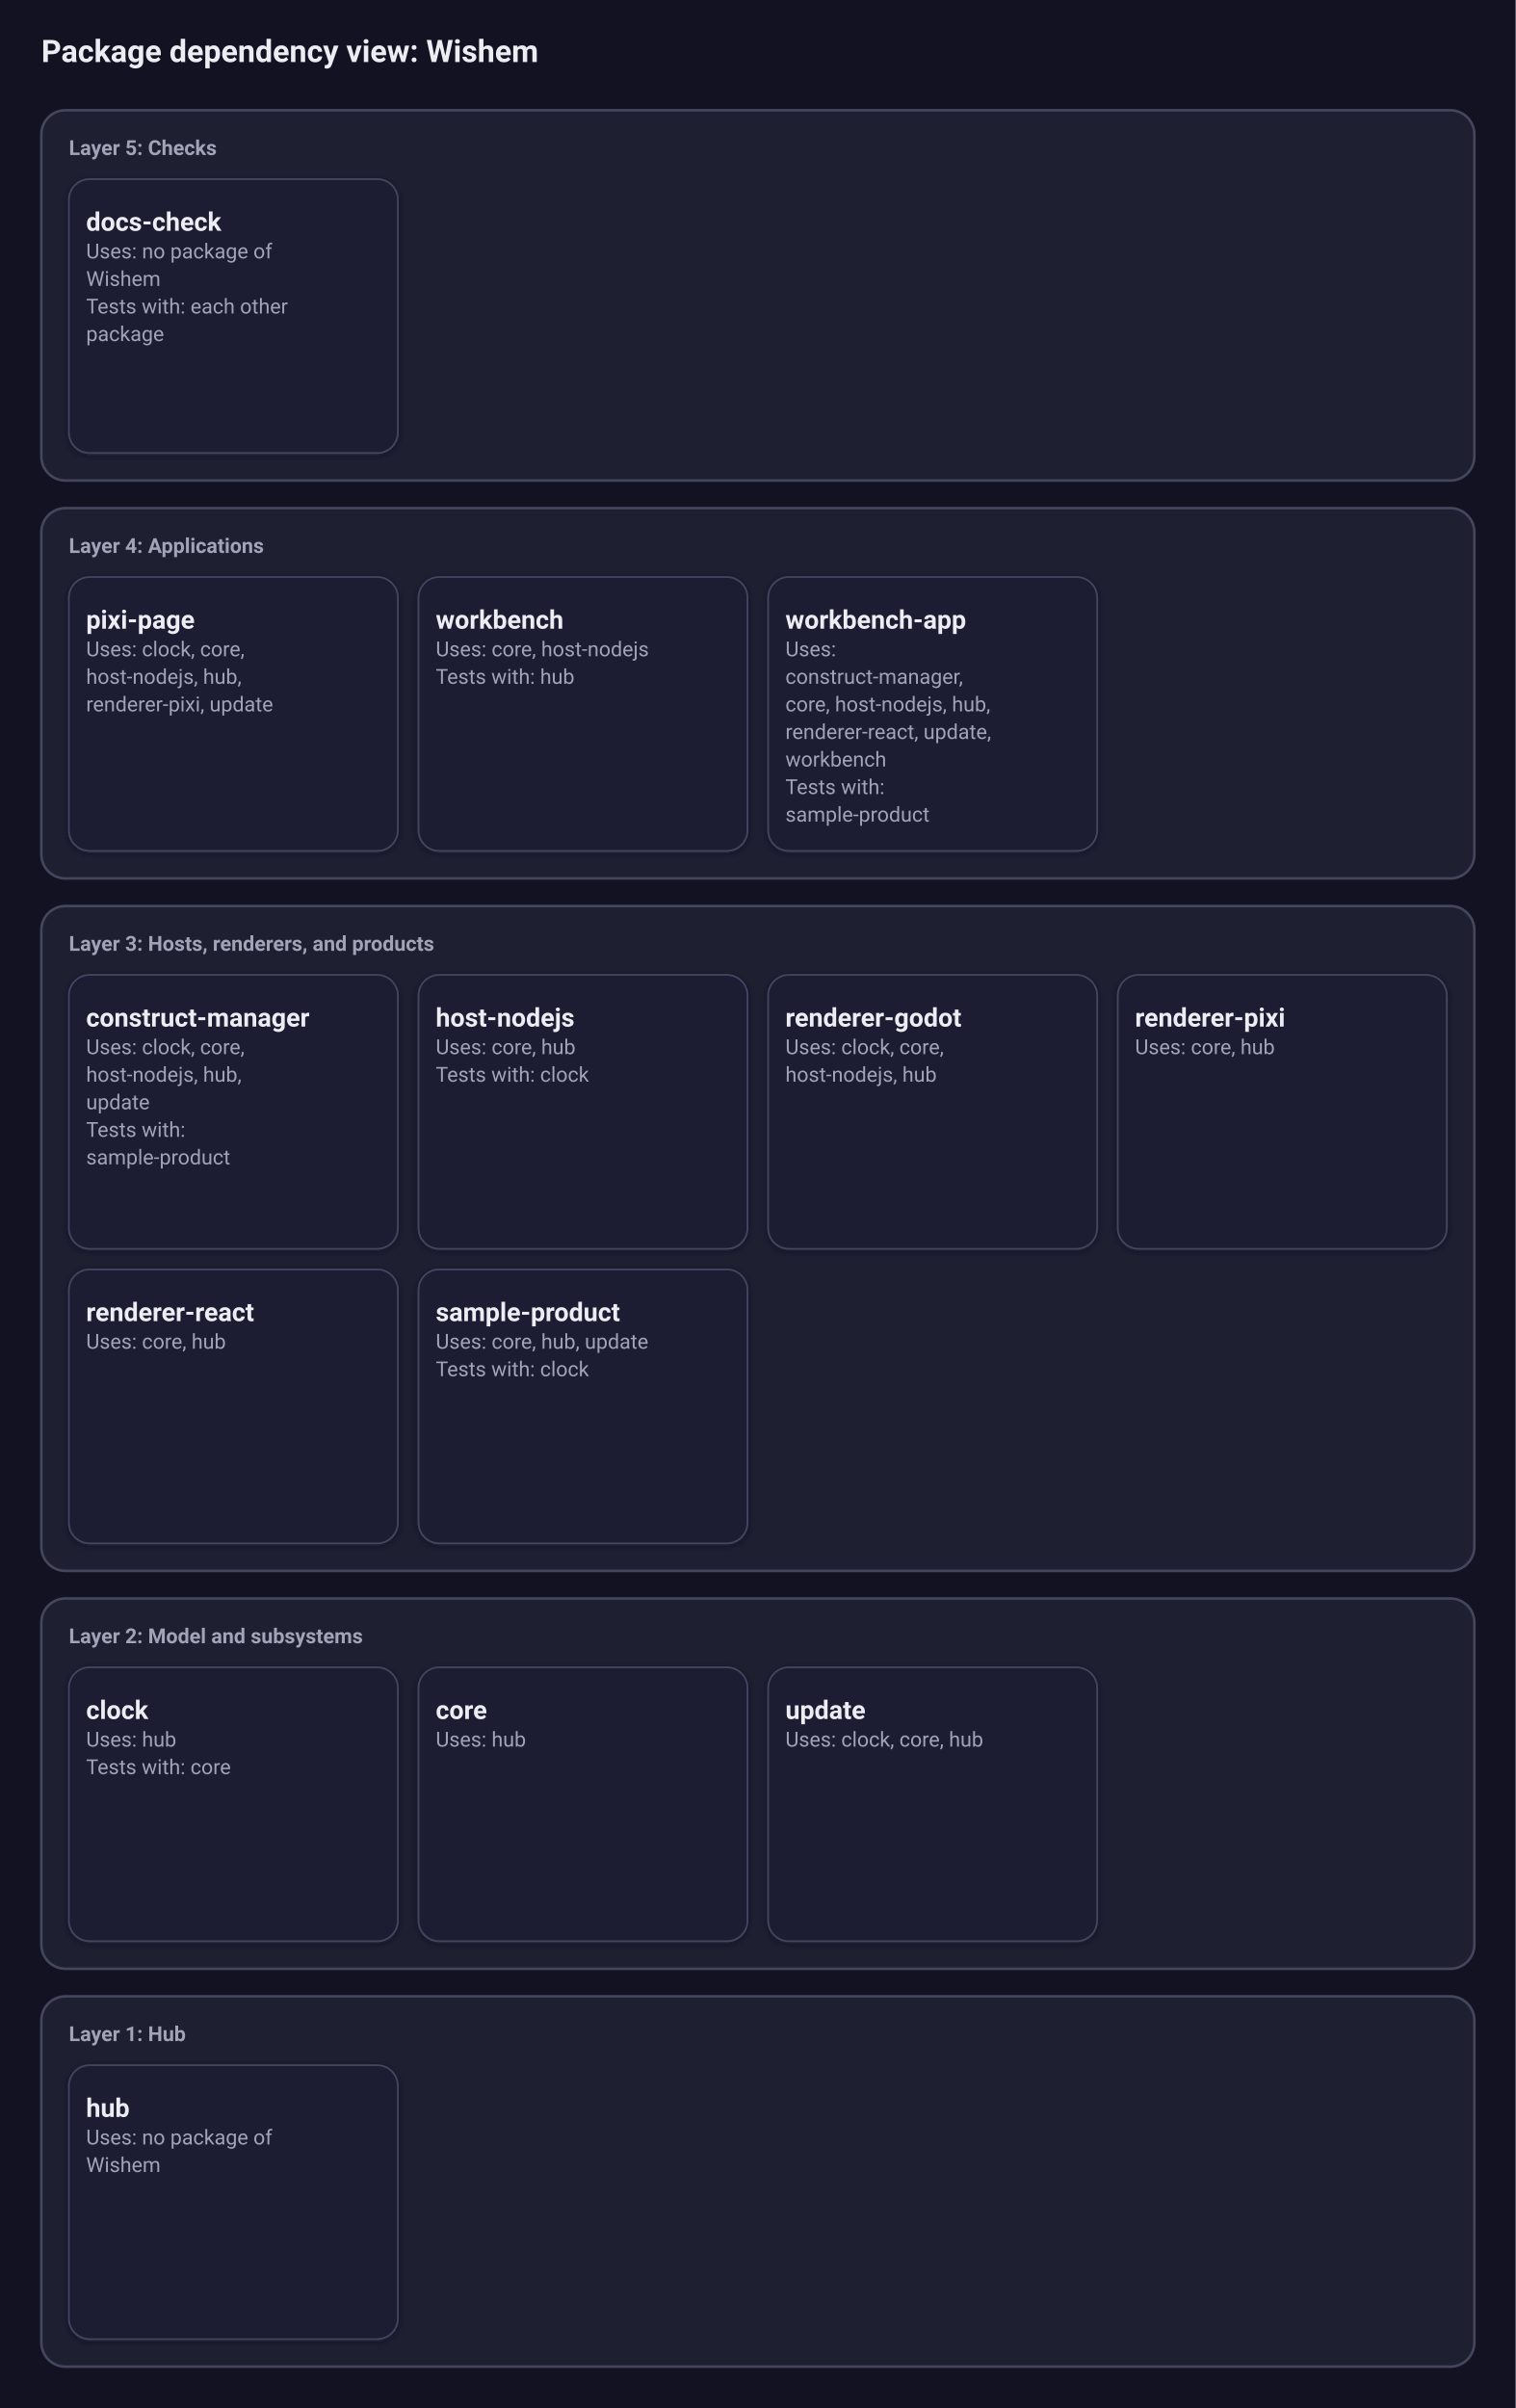
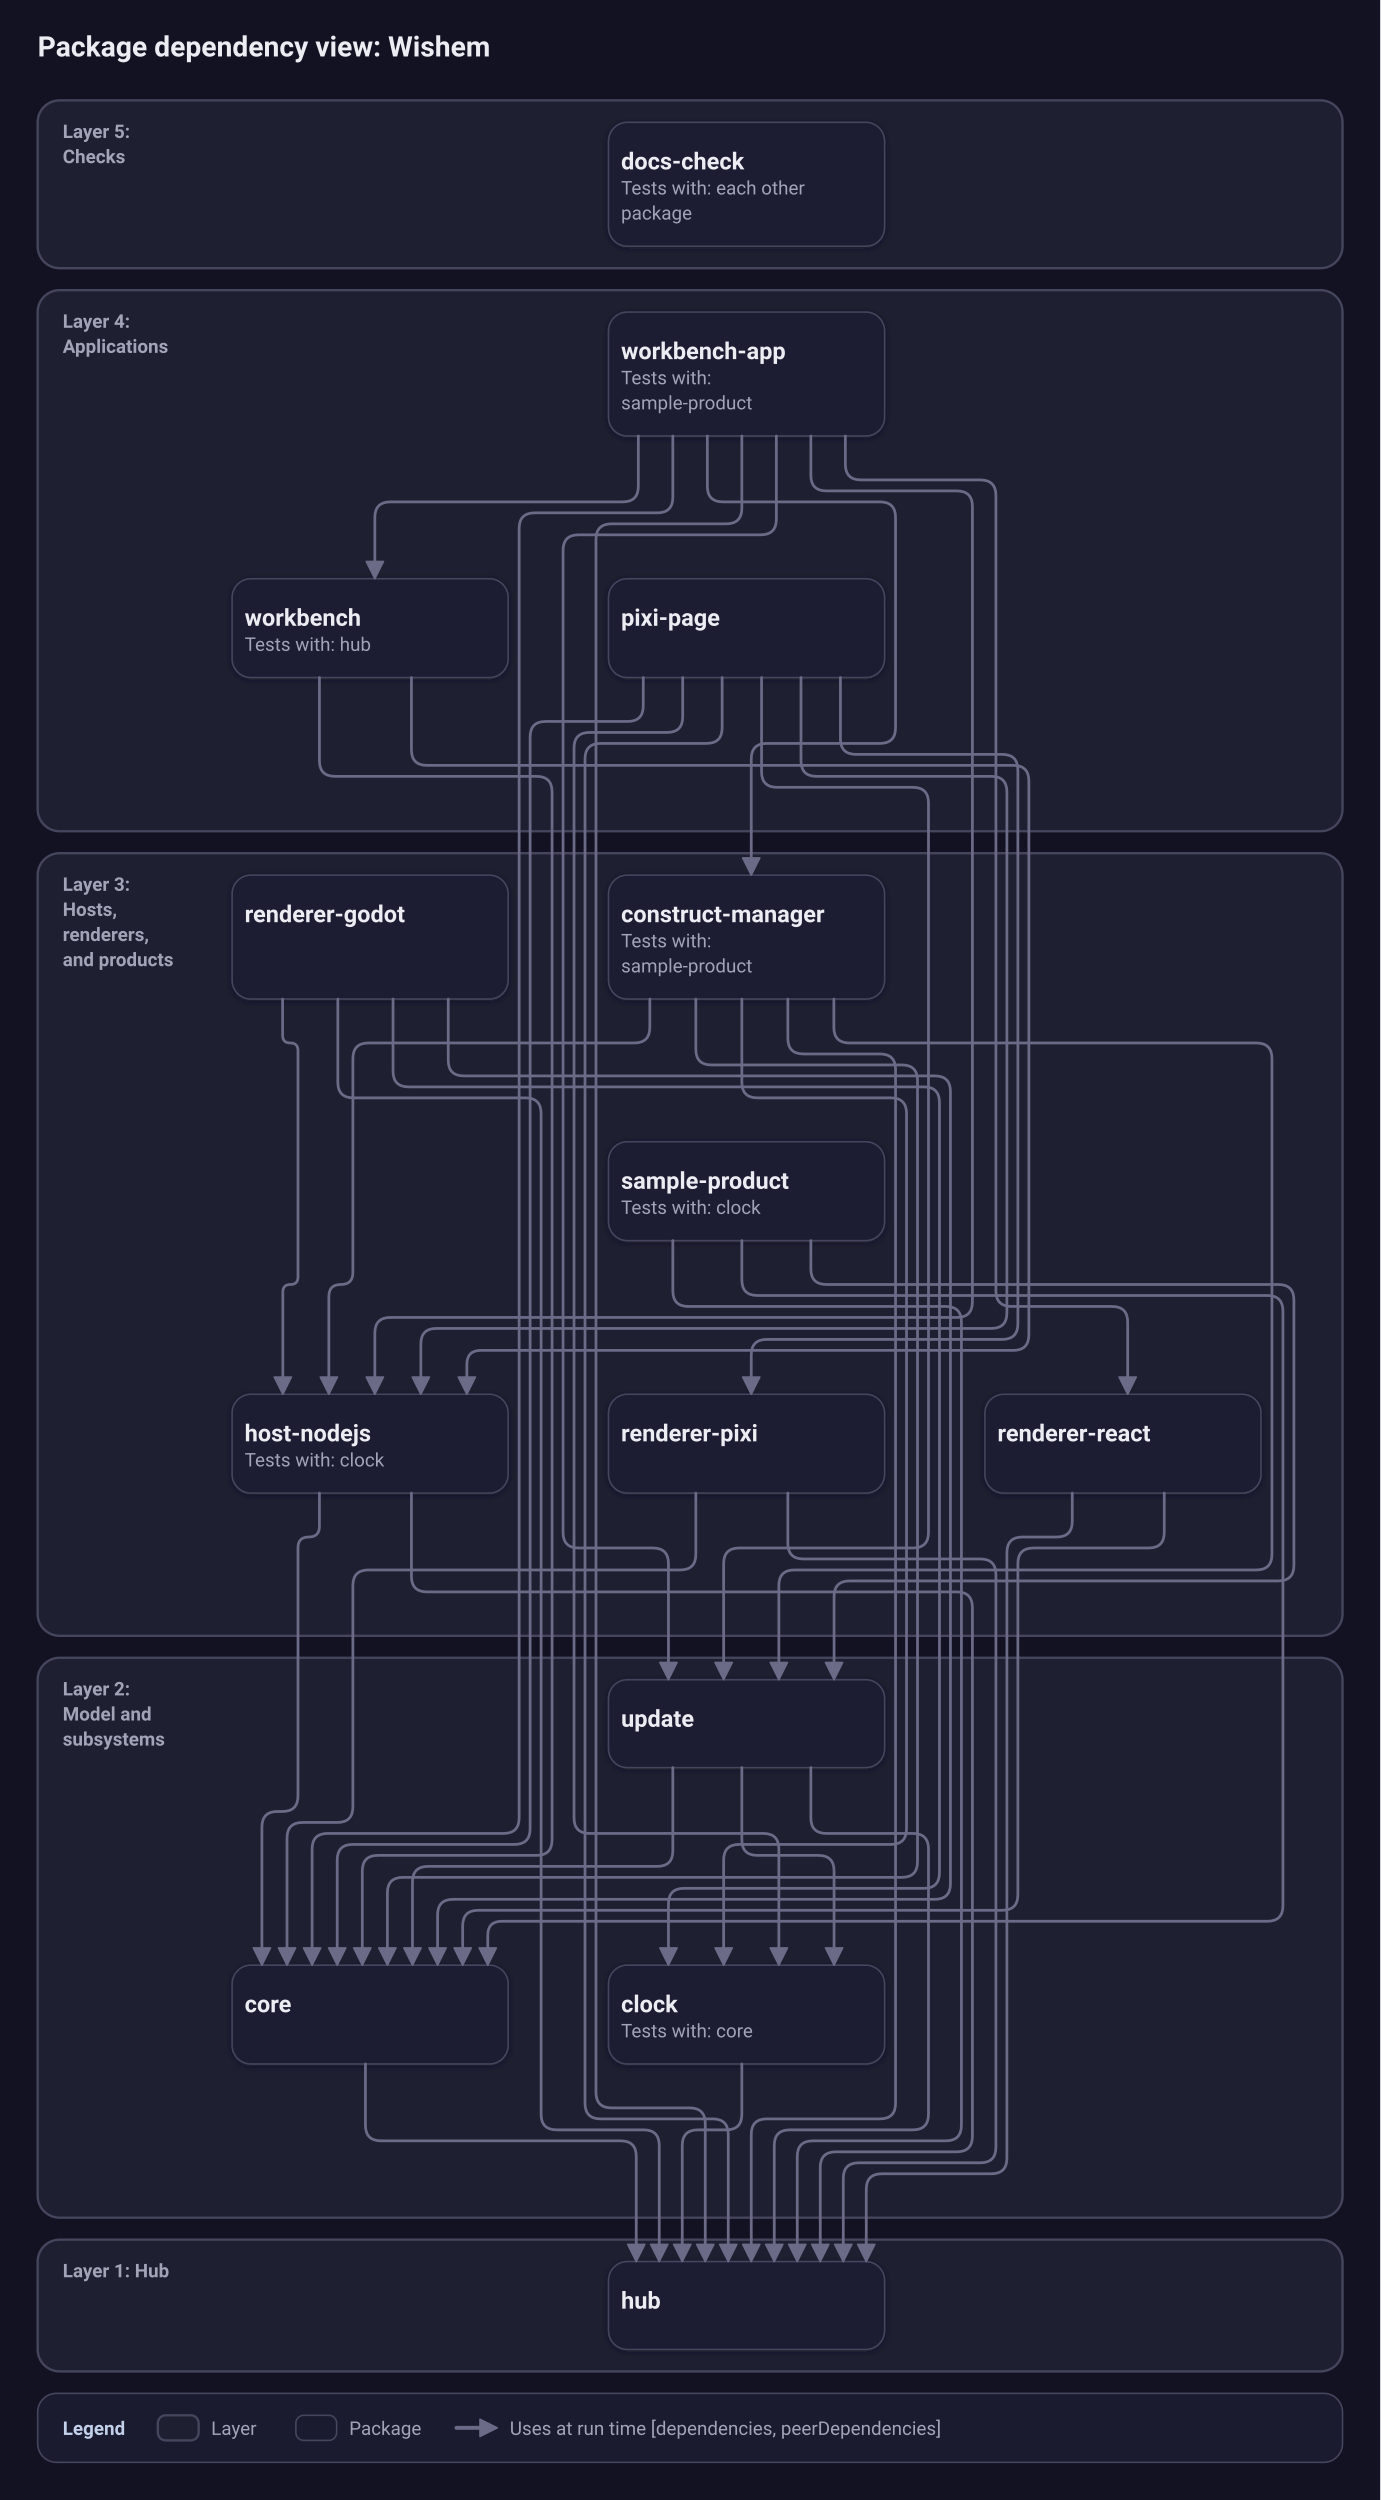
- <svg xmlns="http://www.w3.org/2000/svg" viewBox="0 0 880 1398" width="880" height="1398" role="img" aria-labelledby="title desc">
+ <svg xmlns="http://www.w3.org/2000/svg" viewBox="0 0 880 1594" width="880" height="1594" role="img" aria-labelledby="title desc">
  <defs>
    <filter id="shadow" x="-10%" y="-10%" width="120%" height="130%">
      <feDropShadow dx="0" dy="1" stdDeviation="2" flood-color="#17172a" flood-opacity="0.5" />
    </filter>
  </defs>
-   <rect width="880" height="1398" fill="#121222" />
+   <rect width="880" height="1594" fill="#121222" />
  <text x="24" y="36" font-family="system-ui, -apple-system, 'Segoe UI', Roboto, 'Helvetica Neue', Arial, sans-serif" font-weight="600" font-size="18" fill="#ececf3" text-anchor="start">Package dependency view: Wishem</text>
-   <rect x="24" y="64" width="832" height="215" rx="14" fill="#1e1f30" stroke="#45455d" stroke-width="1.5" />
-   <text x="40" y="90" font-family="system-ui, -apple-system, 'Segoe UI', Roboto, 'Helvetica Neue', Arial, sans-serif" font-weight="600" font-size="12" fill="#a3a3b8" text-anchor="start">Layer 5: Checks</text>
-   <rect x="24" y="295" width="832" height="215" rx="14" fill="#1e1f30" stroke="#45455d" stroke-width="1.5" />
-   <text x="40" y="321" font-family="system-ui, -apple-system, 'Segoe UI', Roboto, 'Helvetica Neue', Arial, sans-serif" font-weight="600" font-size="12" fill="#a3a3b8" text-anchor="start">Layer 4: Applications</text>
-   <rect x="24" y="526" width="832" height="386" rx="14" fill="#1e1f30" stroke="#45455d" stroke-width="1.5" />
-   <text x="40" y="552" font-family="system-ui, -apple-system, 'Segoe UI', Roboto, 'Helvetica Neue', Arial, sans-serif" font-weight="600" font-size="12" fill="#a3a3b8" text-anchor="start">Layer 3: Hosts, renderers, and products</text>
-   <rect x="24" y="928" width="832" height="215" rx="14" fill="#1e1f30" stroke="#45455d" stroke-width="1.5" />
-   <text x="40" y="954" font-family="system-ui, -apple-system, 'Segoe UI', Roboto, 'Helvetica Neue', Arial, sans-serif" font-weight="600" font-size="12" fill="#a3a3b8" text-anchor="start">Layer 2: Model and subsystems</text>
-   <rect x="24" y="1159" width="832" height="215" rx="14" fill="#1e1f30" stroke="#45455d" stroke-width="1.5" />
-   <text x="40" y="1185" font-family="system-ui, -apple-system, 'Segoe UI', Roboto, 'Helvetica Neue', Arial, sans-serif" font-weight="600" font-size="12" fill="#a3a3b8" text-anchor="start">Layer 1: Hub</text>
-   <rect x="40" y="104" width="191" height="159" rx="12" fill="#1b1b30" stroke="#45455d" filter="url(#shadow)" />
-   <text x="50" y="134" font-family="system-ui, -apple-system, 'Segoe UI', Roboto, 'Helvetica Neue', Arial, sans-serif" font-weight="600" font-size="15" fill="#ececf3" text-anchor="start">docs-check</text>
-   <text x="50" y="150" font-family="system-ui, -apple-system, 'Segoe UI', Roboto, 'Helvetica Neue', Arial, sans-serif" font-weight="400" font-size="12" fill="#a3a3b8" text-anchor="start">Uses: no package of</text>
-   <text x="50" y="166" font-family="system-ui, -apple-system, 'Segoe UI', Roboto, 'Helvetica Neue', Arial, sans-serif" font-weight="400" font-size="12" fill="#a3a3b8" text-anchor="start">Wishem</text>
-   <text x="50" y="182" font-family="system-ui, -apple-system, 'Segoe UI', Roboto, 'Helvetica Neue', Arial, sans-serif" font-weight="400" font-size="12" fill="#a3a3b8" text-anchor="start">Tests with: each other</text>
-   <text x="50" y="198" font-family="system-ui, -apple-system, 'Segoe UI', Roboto, 'Helvetica Neue', Arial, sans-serif" font-weight="400" font-size="12" fill="#a3a3b8" text-anchor="start">package</text>
-   <rect x="40" y="335" width="191" height="159" rx="12" fill="#1b1b30" stroke="#45455d" filter="url(#shadow)" />
-   <text x="50" y="365" font-family="system-ui, -apple-system, 'Segoe UI', Roboto, 'Helvetica Neue', Arial, sans-serif" font-weight="600" font-size="15" fill="#ececf3" text-anchor="start">pixi-page</text>
-   <text x="50" y="381" font-family="system-ui, -apple-system, 'Segoe UI', Roboto, 'Helvetica Neue', Arial, sans-serif" font-weight="400" font-size="12" fill="#a3a3b8" text-anchor="start">Uses: clock, core,</text>
-   <text x="50" y="397" font-family="system-ui, -apple-system, 'Segoe UI', Roboto, 'Helvetica Neue', Arial, sans-serif" font-weight="400" font-size="12" fill="#a3a3b8" text-anchor="start">host-nodejs, hub,</text>
-   <text x="50" y="413" font-family="system-ui, -apple-system, 'Segoe UI', Roboto, 'Helvetica Neue', Arial, sans-serif" font-weight="400" font-size="12" fill="#a3a3b8" text-anchor="start">renderer-pixi, update</text>
-   <rect x="243" y="335" width="191" height="159" rx="12" fill="#1b1b30" stroke="#45455d" filter="url(#shadow)" />
-   <text x="253" y="365" font-family="system-ui, -apple-system, 'Segoe UI', Roboto, 'Helvetica Neue', Arial, sans-serif" font-weight="600" font-size="15" fill="#ececf3" text-anchor="start">workbench</text>
-   <text x="253" y="381" font-family="system-ui, -apple-system, 'Segoe UI', Roboto, 'Helvetica Neue', Arial, sans-serif" font-weight="400" font-size="12" fill="#a3a3b8" text-anchor="start">Uses: core, host-nodejs</text>
-   <text x="253" y="397" font-family="system-ui, -apple-system, 'Segoe UI', Roboto, 'Helvetica Neue', Arial, sans-serif" font-weight="400" font-size="12" fill="#a3a3b8" text-anchor="start">Tests with: hub</text>
-   <rect x="446" y="335" width="191" height="159" rx="12" fill="#1b1b30" stroke="#45455d" filter="url(#shadow)" />
-   <text x="456" y="365" font-family="system-ui, -apple-system, 'Segoe UI', Roboto, 'Helvetica Neue', Arial, sans-serif" font-weight="600" font-size="15" fill="#ececf3" text-anchor="start">workbench-app</text>
-   <text x="456" y="381" font-family="system-ui, -apple-system, 'Segoe UI', Roboto, 'Helvetica Neue', Arial, sans-serif" font-weight="400" font-size="12" fill="#a3a3b8" text-anchor="start">Uses:</text>
-   <text x="456" y="397" font-family="system-ui, -apple-system, 'Segoe UI', Roboto, 'Helvetica Neue', Arial, sans-serif" font-weight="400" font-size="12" fill="#a3a3b8" text-anchor="start">construct-manager,</text>
-   <text x="456" y="413" font-family="system-ui, -apple-system, 'Segoe UI', Roboto, 'Helvetica Neue', Arial, sans-serif" font-weight="400" font-size="12" fill="#a3a3b8" text-anchor="start">core, host-nodejs, hub,</text>
-   <text x="456" y="429" font-family="system-ui, -apple-system, 'Segoe UI', Roboto, 'Helvetica Neue', Arial, sans-serif" font-weight="400" font-size="12" fill="#a3a3b8" text-anchor="start">renderer-react, update,</text>
-   <text x="456" y="445" font-family="system-ui, -apple-system, 'Segoe UI', Roboto, 'Helvetica Neue', Arial, sans-serif" font-weight="400" font-size="12" fill="#a3a3b8" text-anchor="start">workbench</text>
-   <text x="456" y="461" font-family="system-ui, -apple-system, 'Segoe UI', Roboto, 'Helvetica Neue', Arial, sans-serif" font-weight="400" font-size="12" fill="#a3a3b8" text-anchor="start">Tests with:</text>
-   <text x="456" y="477" font-family="system-ui, -apple-system, 'Segoe UI', Roboto, 'Helvetica Neue', Arial, sans-serif" font-weight="400" font-size="12" fill="#a3a3b8" text-anchor="start">sample-product</text>
-   <rect x="40" y="566" width="191" height="159" rx="12" fill="#1b1b30" stroke="#45455d" filter="url(#shadow)" />
-   <text x="50" y="596" font-family="system-ui, -apple-system, 'Segoe UI', Roboto, 'Helvetica Neue', Arial, sans-serif" font-weight="600" font-size="15" fill="#ececf3" text-anchor="start">construct-manager</text>
-   <text x="50" y="612" font-family="system-ui, -apple-system, 'Segoe UI', Roboto, 'Helvetica Neue', Arial, sans-serif" font-weight="400" font-size="12" fill="#a3a3b8" text-anchor="start">Uses: clock, core,</text>
-   <text x="50" y="628" font-family="system-ui, -apple-system, 'Segoe UI', Roboto, 'Helvetica Neue', Arial, sans-serif" font-weight="400" font-size="12" fill="#a3a3b8" text-anchor="start">host-nodejs, hub,</text>
-   <text x="50" y="644" font-family="system-ui, -apple-system, 'Segoe UI', Roboto, 'Helvetica Neue', Arial, sans-serif" font-weight="400" font-size="12" fill="#a3a3b8" text-anchor="start">update</text>
-   <text x="50" y="660" font-family="system-ui, -apple-system, 'Segoe UI', Roboto, 'Helvetica Neue', Arial, sans-serif" font-weight="400" font-size="12" fill="#a3a3b8" text-anchor="start">Tests with:</text>
-   <text x="50" y="676" font-family="system-ui, -apple-system, 'Segoe UI', Roboto, 'Helvetica Neue', Arial, sans-serif" font-weight="400" font-size="12" fill="#a3a3b8" text-anchor="start">sample-product</text>
-   <rect x="243" y="566" width="191" height="159" rx="12" fill="#1b1b30" stroke="#45455d" filter="url(#shadow)" />
-   <text x="253" y="596" font-family="system-ui, -apple-system, 'Segoe UI', Roboto, 'Helvetica Neue', Arial, sans-serif" font-weight="600" font-size="15" fill="#ececf3" text-anchor="start">host-nodejs</text>
-   <text x="253" y="612" font-family="system-ui, -apple-system, 'Segoe UI', Roboto, 'Helvetica Neue', Arial, sans-serif" font-weight="400" font-size="12" fill="#a3a3b8" text-anchor="start">Uses: core, hub</text>
-   <text x="253" y="628" font-family="system-ui, -apple-system, 'Segoe UI', Roboto, 'Helvetica Neue', Arial, sans-serif" font-weight="400" font-size="12" fill="#a3a3b8" text-anchor="start">Tests with: clock</text>
-   <rect x="446" y="566" width="191" height="159" rx="12" fill="#1b1b30" stroke="#45455d" filter="url(#shadow)" />
-   <text x="456" y="596" font-family="system-ui, -apple-system, 'Segoe UI', Roboto, 'Helvetica Neue', Arial, sans-serif" font-weight="600" font-size="15" fill="#ececf3" text-anchor="start">renderer-godot</text>
-   <text x="456" y="612" font-family="system-ui, -apple-system, 'Segoe UI', Roboto, 'Helvetica Neue', Arial, sans-serif" font-weight="400" font-size="12" fill="#a3a3b8" text-anchor="start">Uses: clock, core,</text>
-   <text x="456" y="628" font-family="system-ui, -apple-system, 'Segoe UI', Roboto, 'Helvetica Neue', Arial, sans-serif" font-weight="400" font-size="12" fill="#a3a3b8" text-anchor="start">host-nodejs, hub</text>
-   <rect x="649" y="566" width="191" height="159" rx="12" fill="#1b1b30" stroke="#45455d" filter="url(#shadow)" />
-   <text x="659" y="596" font-family="system-ui, -apple-system, 'Segoe UI', Roboto, 'Helvetica Neue', Arial, sans-serif" font-weight="600" font-size="15" fill="#ececf3" text-anchor="start">renderer-pixi</text>
-   <text x="659" y="612" font-family="system-ui, -apple-system, 'Segoe UI', Roboto, 'Helvetica Neue', Arial, sans-serif" font-weight="400" font-size="12" fill="#a3a3b8" text-anchor="start">Uses: core, hub</text>
-   <rect x="40" y="737" width="191" height="159" rx="12" fill="#1b1b30" stroke="#45455d" filter="url(#shadow)" />
-   <text x="50" y="767" font-family="system-ui, -apple-system, 'Segoe UI', Roboto, 'Helvetica Neue', Arial, sans-serif" font-weight="600" font-size="15" fill="#ececf3" text-anchor="start">renderer-react</text>
-   <text x="50" y="783" font-family="system-ui, -apple-system, 'Segoe UI', Roboto, 'Helvetica Neue', Arial, sans-serif" font-weight="400" font-size="12" fill="#a3a3b8" text-anchor="start">Uses: core, hub</text>
-   <rect x="243" y="737" width="191" height="159" rx="12" fill="#1b1b30" stroke="#45455d" filter="url(#shadow)" />
-   <text x="253" y="767" font-family="system-ui, -apple-system, 'Segoe UI', Roboto, 'Helvetica Neue', Arial, sans-serif" font-weight="600" font-size="15" fill="#ececf3" text-anchor="start">sample-product</text>
-   <text x="253" y="783" font-family="system-ui, -apple-system, 'Segoe UI', Roboto, 'Helvetica Neue', Arial, sans-serif" font-weight="400" font-size="12" fill="#a3a3b8" text-anchor="start">Uses: core, hub, update</text>
-   <text x="253" y="799" font-family="system-ui, -apple-system, 'Segoe UI', Roboto, 'Helvetica Neue', Arial, sans-serif" font-weight="400" font-size="12" fill="#a3a3b8" text-anchor="start">Tests with: clock</text>
-   <rect x="40" y="968" width="191" height="159" rx="12" fill="#1b1b30" stroke="#45455d" filter="url(#shadow)" />
-   <text x="50" y="998" font-family="system-ui, -apple-system, 'Segoe UI', Roboto, 'Helvetica Neue', Arial, sans-serif" font-weight="600" font-size="15" fill="#ececf3" text-anchor="start">clock</text>
-   <text x="50" y="1014" font-family="system-ui, -apple-system, 'Segoe UI', Roboto, 'Helvetica Neue', Arial, sans-serif" font-weight="400" font-size="12" fill="#a3a3b8" text-anchor="start">Uses: hub</text>
-   <text x="50" y="1030" font-family="system-ui, -apple-system, 'Segoe UI', Roboto, 'Helvetica Neue', Arial, sans-serif" font-weight="400" font-size="12" fill="#a3a3b8" text-anchor="start">Tests with: core</text>
-   <rect x="243" y="968" width="191" height="159" rx="12" fill="#1b1b30" stroke="#45455d" filter="url(#shadow)" />
-   <text x="253" y="998" font-family="system-ui, -apple-system, 'Segoe UI', Roboto, 'Helvetica Neue', Arial, sans-serif" font-weight="600" font-size="15" fill="#ececf3" text-anchor="start">core</text>
-   <text x="253" y="1014" font-family="system-ui, -apple-system, 'Segoe UI', Roboto, 'Helvetica Neue', Arial, sans-serif" font-weight="400" font-size="12" fill="#a3a3b8" text-anchor="start">Uses: hub</text>
-   <rect x="446" y="968" width="191" height="159" rx="12" fill="#1b1b30" stroke="#45455d" filter="url(#shadow)" />
-   <text x="456" y="998" font-family="system-ui, -apple-system, 'Segoe UI', Roboto, 'Helvetica Neue', Arial, sans-serif" font-weight="600" font-size="15" fill="#ececf3" text-anchor="start">update</text>
-   <text x="456" y="1014" font-family="system-ui, -apple-system, 'Segoe UI', Roboto, 'Helvetica Neue', Arial, sans-serif" font-weight="400" font-size="12" fill="#a3a3b8" text-anchor="start">Uses: clock, core, hub</text>
-   <rect x="40" y="1199" width="191" height="159" rx="12" fill="#1b1b30" stroke="#45455d" filter="url(#shadow)" />
-   <text x="50" y="1229" font-family="system-ui, -apple-system, 'Segoe UI', Roboto, 'Helvetica Neue', Arial, sans-serif" font-weight="600" font-size="15" fill="#ececf3" text-anchor="start">hub</text>
-   <text x="50" y="1245" font-family="system-ui, -apple-system, 'Segoe UI', Roboto, 'Helvetica Neue', Arial, sans-serif" font-weight="400" font-size="12" fill="#a3a3b8" text-anchor="start">Uses: no package of</text>
-   <text x="50" y="1261" font-family="system-ui, -apple-system, 'Segoe UI', Roboto, 'Helvetica Neue', Arial, sans-serif" font-weight="400" font-size="12" fill="#a3a3b8" text-anchor="start">Wishem</text>
+   <rect x="24" y="64" width="832" height="107" rx="14" fill="#1e1f30" stroke="#45455d" stroke-width="1.5" />
+   <text x="40" y="88" font-family="system-ui, -apple-system, 'Segoe UI', Roboto, 'Helvetica Neue', Arial, sans-serif" font-weight="600" font-size="12" fill="#a3a3b8" text-anchor="start">Layer 5:</text>
+   <text x="40" y="104" font-family="system-ui, -apple-system, 'Segoe UI', Roboto, 'Helvetica Neue', Arial, sans-serif" font-weight="600" font-size="12" fill="#a3a3b8" text-anchor="start">Checks</text>
+   <rect x="24" y="185" width="832" height="345" rx="14" fill="#1e1f30" stroke="#45455d" stroke-width="1.5" />
+   <text x="40" y="209" font-family="system-ui, -apple-system, 'Segoe UI', Roboto, 'Helvetica Neue', Arial, sans-serif" font-weight="600" font-size="12" fill="#a3a3b8" text-anchor="start">Layer 4:</text>
+   <text x="40" y="225" font-family="system-ui, -apple-system, 'Segoe UI', Roboto, 'Helvetica Neue', Arial, sans-serif" font-weight="600" font-size="12" fill="#a3a3b8" text-anchor="start">Applications</text>
+   <rect x="24" y="544" width="832" height="499" rx="14" fill="#1e1f30" stroke="#45455d" stroke-width="1.5" />
+   <text x="40" y="568" font-family="system-ui, -apple-system, 'Segoe UI', Roboto, 'Helvetica Neue', Arial, sans-serif" font-weight="600" font-size="12" fill="#a3a3b8" text-anchor="start">Layer 3:</text>
+   <text x="40" y="584" font-family="system-ui, -apple-system, 'Segoe UI', Roboto, 'Helvetica Neue', Arial, sans-serif" font-weight="600" font-size="12" fill="#a3a3b8" text-anchor="start">Hosts,</text>
+   <text x="40" y="600" font-family="system-ui, -apple-system, 'Segoe UI', Roboto, 'Helvetica Neue', Arial, sans-serif" font-weight="600" font-size="12" fill="#a3a3b8" text-anchor="start">renderers,</text>
+   <text x="40" y="616" font-family="system-ui, -apple-system, 'Segoe UI', Roboto, 'Helvetica Neue', Arial, sans-serif" font-weight="600" font-size="12" fill="#a3a3b8" text-anchor="start">and products</text>
+   <rect x="24" y="1057" width="832" height="357" rx="14" fill="#1e1f30" stroke="#45455d" stroke-width="1.5" />
+   <text x="40" y="1081" font-family="system-ui, -apple-system, 'Segoe UI', Roboto, 'Helvetica Neue', Arial, sans-serif" font-weight="600" font-size="12" fill="#a3a3b8" text-anchor="start">Layer 2:</text>
+   <text x="40" y="1097" font-family="system-ui, -apple-system, 'Segoe UI', Roboto, 'Helvetica Neue', Arial, sans-serif" font-weight="600" font-size="12" fill="#a3a3b8" text-anchor="start">Model and</text>
+   <text x="40" y="1113" font-family="system-ui, -apple-system, 'Segoe UI', Roboto, 'Helvetica Neue', Arial, sans-serif" font-weight="600" font-size="12" fill="#a3a3b8" text-anchor="start">subsystems</text>
+   <rect x="24" y="1428" width="832" height="84" rx="14" fill="#1e1f30" stroke="#45455d" stroke-width="1.5" />
+   <text x="40" y="1452" font-family="system-ui, -apple-system, 'Segoe UI', Roboto, 'Helvetica Neue', Arial, sans-serif" font-weight="600" font-size="12" fill="#a3a3b8" text-anchor="start">Layer 1: Hub</text>
+   <rect x="388" y="78" width="176" height="79" rx="12" fill="#1b1b30" stroke="#45455d" filter="url(#shadow)" />
+   <text x="396" y="108" font-family="system-ui, -apple-system, 'Segoe UI', Roboto, 'Helvetica Neue', Arial, sans-serif" font-weight="600" font-size="15" fill="#ececf3" text-anchor="start">docs-check</text>
+   <text x="396" y="124" font-family="system-ui, -apple-system, 'Segoe UI', Roboto, 'Helvetica Neue', Arial, sans-serif" font-weight="400" font-size="12" fill="#a3a3b8" text-anchor="start">Tests with: each other</text>
+   <text x="396" y="140" font-family="system-ui, -apple-system, 'Segoe UI', Roboto, 'Helvetica Neue', Arial, sans-serif" font-weight="400" font-size="12" fill="#a3a3b8" text-anchor="start">package</text>
+   <rect x="388" y="199" width="176" height="79" rx="12" fill="#1b1b30" stroke="#45455d" filter="url(#shadow)" />
+   <text x="396" y="229" font-family="system-ui, -apple-system, 'Segoe UI', Roboto, 'Helvetica Neue', Arial, sans-serif" font-weight="600" font-size="15" fill="#ececf3" text-anchor="start">workbench-app</text>
+   <text x="396" y="245" font-family="system-ui, -apple-system, 'Segoe UI', Roboto, 'Helvetica Neue', Arial, sans-serif" font-weight="400" font-size="12" fill="#a3a3b8" text-anchor="start">Tests with:</text>
+   <text x="396" y="261" font-family="system-ui, -apple-system, 'Segoe UI', Roboto, 'Helvetica Neue', Arial, sans-serif" font-weight="400" font-size="12" fill="#a3a3b8" text-anchor="start">sample-product</text>
+   <rect x="148" y="369" width="176" height="63" rx="12" fill="#1b1b30" stroke="#45455d" filter="url(#shadow)" />
+   <text x="156" y="399" font-family="system-ui, -apple-system, 'Segoe UI', Roboto, 'Helvetica Neue', Arial, sans-serif" font-weight="600" font-size="15" fill="#ececf3" text-anchor="start">workbench</text>
+   <text x="156" y="415" font-family="system-ui, -apple-system, 'Segoe UI', Roboto, 'Helvetica Neue', Arial, sans-serif" font-weight="400" font-size="12" fill="#a3a3b8" text-anchor="start">Tests with: hub</text>
+   <rect x="388" y="369" width="176" height="63" rx="12" fill="#1b1b30" stroke="#45455d" filter="url(#shadow)" />
+   <text x="396" y="399" font-family="system-ui, -apple-system, 'Segoe UI', Roboto, 'Helvetica Neue', Arial, sans-serif" font-weight="600" font-size="15" fill="#ececf3" text-anchor="start">pixi-page</text>
+   <rect x="148" y="558" width="176" height="79" rx="12" fill="#1b1b30" stroke="#45455d" filter="url(#shadow)" />
+   <text x="156" y="588" font-family="system-ui, -apple-system, 'Segoe UI', Roboto, 'Helvetica Neue', Arial, sans-serif" font-weight="600" font-size="15" fill="#ececf3" text-anchor="start">renderer-godot</text>
+   <rect x="388" y="558" width="176" height="79" rx="12" fill="#1b1b30" stroke="#45455d" filter="url(#shadow)" />
+   <text x="396" y="588" font-family="system-ui, -apple-system, 'Segoe UI', Roboto, 'Helvetica Neue', Arial, sans-serif" font-weight="600" font-size="15" fill="#ececf3" text-anchor="start">construct-manager</text>
+   <text x="396" y="604" font-family="system-ui, -apple-system, 'Segoe UI', Roboto, 'Helvetica Neue', Arial, sans-serif" font-weight="400" font-size="12" fill="#a3a3b8" text-anchor="start">Tests with:</text>
+   <text x="396" y="620" font-family="system-ui, -apple-system, 'Segoe UI', Roboto, 'Helvetica Neue', Arial, sans-serif" font-weight="400" font-size="12" fill="#a3a3b8" text-anchor="start">sample-product</text>
+   <rect x="388" y="728" width="176" height="63" rx="12" fill="#1b1b30" stroke="#45455d" filter="url(#shadow)" />
+   <text x="396" y="758" font-family="system-ui, -apple-system, 'Segoe UI', Roboto, 'Helvetica Neue', Arial, sans-serif" font-weight="600" font-size="15" fill="#ececf3" text-anchor="start">sample-product</text>
+   <text x="396" y="774" font-family="system-ui, -apple-system, 'Segoe UI', Roboto, 'Helvetica Neue', Arial, sans-serif" font-weight="400" font-size="12" fill="#a3a3b8" text-anchor="start">Tests with: clock</text>
+   <rect x="148" y="889" width="176" height="63" rx="12" fill="#1b1b30" stroke="#45455d" filter="url(#shadow)" />
+   <text x="156" y="919" font-family="system-ui, -apple-system, 'Segoe UI', Roboto, 'Helvetica Neue', Arial, sans-serif" font-weight="600" font-size="15" fill="#ececf3" text-anchor="start">host-nodejs</text>
+   <text x="156" y="935" font-family="system-ui, -apple-system, 'Segoe UI', Roboto, 'Helvetica Neue', Arial, sans-serif" font-weight="400" font-size="12" fill="#a3a3b8" text-anchor="start">Tests with: clock</text>
+   <rect x="388" y="889" width="176" height="63" rx="12" fill="#1b1b30" stroke="#45455d" filter="url(#shadow)" />
+   <text x="396" y="919" font-family="system-ui, -apple-system, 'Segoe UI', Roboto, 'Helvetica Neue', Arial, sans-serif" font-weight="600" font-size="15" fill="#ececf3" text-anchor="start">renderer-pixi</text>
+   <rect x="628" y="889" width="176" height="63" rx="12" fill="#1b1b30" stroke="#45455d" filter="url(#shadow)" />
+   <text x="636" y="919" font-family="system-ui, -apple-system, 'Segoe UI', Roboto, 'Helvetica Neue', Arial, sans-serif" font-weight="600" font-size="15" fill="#ececf3" text-anchor="start">renderer-react</text>
+   <rect x="388" y="1071" width="176" height="56" rx="12" fill="#1b1b30" stroke="#45455d" filter="url(#shadow)" />
+   <text x="396" y="1101" font-family="system-ui, -apple-system, 'Segoe UI', Roboto, 'Helvetica Neue', Arial, sans-serif" font-weight="600" font-size="15" fill="#ececf3" text-anchor="start">update</text>
+   <rect x="388" y="1253" width="176" height="63" rx="12" fill="#1b1b30" stroke="#45455d" filter="url(#shadow)" />
+   <text x="396" y="1283" font-family="system-ui, -apple-system, 'Segoe UI', Roboto, 'Helvetica Neue', Arial, sans-serif" font-weight="600" font-size="15" fill="#ececf3" text-anchor="start">clock</text>
+   <text x="396" y="1299" font-family="system-ui, -apple-system, 'Segoe UI', Roboto, 'Helvetica Neue', Arial, sans-serif" font-weight="400" font-size="12" fill="#a3a3b8" text-anchor="start">Tests with: core</text>
+   <rect x="148" y="1253" width="176" height="63" rx="12" fill="#1b1b30" stroke="#45455d" filter="url(#shadow)" />
+   <text x="156" y="1283" font-family="system-ui, -apple-system, 'Segoe UI', Roboto, 'Helvetica Neue', Arial, sans-serif" font-weight="600" font-size="15" fill="#ececf3" text-anchor="start">core</text>
+   <rect x="388" y="1442" width="176" height="56" rx="12" fill="#1b1b30" stroke="#45455d" filter="url(#shadow)" />
+   <text x="396" y="1472" font-family="system-ui, -apple-system, 'Segoe UI', Roboto, 'Helvetica Neue', Arial, sans-serif" font-weight="600" font-size="15" fill="#ececf3" text-anchor="start">hub</text>
+   <g class="uses" data-from="clock" data-to="hub">
+     <path d="M473 1316 L473 1348 Q473 1358 463 1358 L445 1358 Q435 1358 435 1368 L435 1432" fill="none" stroke="#6b6b88" stroke-width="1.75" stroke-linecap="round" stroke-linejoin="round" />
+     <polygon points="435,1442 429.5,1431 440.5,1431" fill="#6b6b88" stroke="#6b6b88" stroke-width="1" stroke-linejoin="round" />
+   </g>
+   <g class="uses" data-from="construct-manager" data-to="clock">
+     <path d="M473 637 L473 690 Q473 700 483 700 L568 700 Q578 700 578 710 L578 1166 Q578 1176 568 1176 L471.4 1176 Q461.4 1176 461.4 1186 L461.4 1243" fill="none" stroke="#6b6b88" stroke-width="1.75" stroke-linecap="round" stroke-linejoin="round" />
+     <polygon points="461.4,1253 455.9,1242 466.9,1242" fill="#6b6b88" stroke="#6b6b88" stroke-width="1" stroke-linejoin="round" />
+   </g>
+   <g class="uses" data-from="construct-manager" data-to="core">
+     <path d="M443.67 637 L443.67 669 Q443.67 679 453.67 679 L575 679 Q585 679 585 689 L585 1187 Q585 1197 575 1197 L257 1197 Q247 1197 247 1207 L247 1243" fill="none" stroke="#6b6b88" stroke-width="1.75" stroke-linecap="round" stroke-linejoin="round" />
+     <polygon points="247,1253 241.5,1242 252.5,1242" fill="#6b6b88" stroke="#6b6b88" stroke-width="1" stroke-linejoin="round" />
+   </g>
+   <g class="uses" data-from="construct-manager" data-to="host-nodejs">
+     <path d="M414.33 637 L414.33 655 Q414.33 665 404.33 665 L235 665 Q225 665 225 675 L225 811.33 Q225 819 217.33 819 L217.33 819 Q209.67 819 209.67 826.67 L209.67 879" fill="none" stroke="#6b6b88" stroke-width="1.75" stroke-linecap="round" stroke-linejoin="round" />
+     <polygon points="209.67,889 204.17,878 215.17,878" fill="#6b6b88" stroke="#6b6b88" stroke-width="1" stroke-linejoin="round" />
+   </g>
+   <g class="uses" data-from="construct-manager" data-to="hub">
+     <path d="M502.33 637 L502.33 662 Q502.33 672 512.33 672 L561 672 Q571 672 571 682 L571 1341 Q571 1351 561 1351 L489 1351 Q479 1351 479 1361 L479 1432" fill="none" stroke="#6b6b88" stroke-width="1.75" stroke-linecap="round" stroke-linejoin="round" />
+     <polygon points="479,1442 473.5,1431 484.5,1431" fill="#6b6b88" stroke="#6b6b88" stroke-width="1" stroke-linejoin="round" />
+   </g>
+   <g class="uses" data-from="construct-manager" data-to="update">
+     <path d="M531.67 637 L531.67 655 Q531.67 665 541.67 665 L801 665 Q811 665 811 675 L811 991 Q811 1001 801 1001 L506.6 1001 Q496.6 1001 496.6 1011 L496.6 1061" fill="none" stroke="#6b6b88" stroke-width="1.75" stroke-linecap="round" stroke-linejoin="round" />
+     <polygon points="496.6,1071 491.1,1060 502.1,1060" fill="#6b6b88" stroke="#6b6b88" stroke-width="1" stroke-linejoin="round" />
+   </g>
+   <g class="uses" data-from="core" data-to="hub">
+     <path d="M233 1316 L233 1355 Q233 1365 243 1365 L395.67 1365 Q405.67 1365 405.67 1375 L405.67 1432" fill="none" stroke="#6b6b88" stroke-width="1.75" stroke-linecap="round" stroke-linejoin="round" />
+     <polygon points="405.67,1442 400.17,1431 411.17,1431" fill="#6b6b88" stroke="#6b6b88" stroke-width="1" stroke-linejoin="round" />
+   </g>
+   <g class="uses" data-from="host-nodejs" data-to="core">
+     <path d="M203.67 952 L203.67 973.17 Q203.67 980 196.83 980 L196.83 980 Q190 980 190 986.83 L190 1145 Q190 1155 180 1155 L177 1155 Q167 1155 167 1165 L167 1243" fill="none" stroke="#6b6b88" stroke-width="1.75" stroke-linecap="round" stroke-linejoin="round" />
+     <polygon points="167,1253 161.5,1242 172.5,1242" fill="#6b6b88" stroke="#6b6b88" stroke-width="1" stroke-linejoin="round" />
+   </g>
+   <g class="uses" data-from="host-nodejs" data-to="hub">
+     <path d="M262.33 952 L262.33 1005 Q262.33 1015 272.33 1015 L610 1015 Q620 1015 620 1025 L620 1362 Q620 1372 610 1372 L533 1372 Q523 1372 523 1382 L523 1432" fill="none" stroke="#6b6b88" stroke-width="1.75" stroke-linecap="round" stroke-linejoin="round" />
+     <polygon points="523,1442 517.5,1431 528.5,1431" fill="#6b6b88" stroke="#6b6b88" stroke-width="1" stroke-linejoin="round" />
+   </g>
+   <g class="uses" data-from="pixi-page" data-to="clock">
+     <path d="M435.29 432 L435.29 457 Q435.29 467 425.29 467 L376 467 Q366 467 366 477 L366 1159 Q366 1169 376 1169 L486.6 1169 Q496.6 1169 496.6 1179 L496.6 1243" fill="none" stroke="#6b6b88" stroke-width="1.75" stroke-linecap="round" stroke-linejoin="round" />
+     <polygon points="496.6,1253 491.1,1242 502.1,1242" fill="#6b6b88" stroke="#6b6b88" stroke-width="1" stroke-linejoin="round" />
+   </g>
+   <g class="uses" data-from="pixi-page" data-to="core">
+     <path d="M410.14 432 L410.14 450 Q410.14 460 400.14 460 L348 460 Q338 460 338 470 L338 1166 Q338 1176 328 1176 L225 1176 Q215 1176 215 1186 L215 1243" fill="none" stroke="#6b6b88" stroke-width="1.75" stroke-linecap="round" stroke-linejoin="round" />
+     <polygon points="215,1253 209.5,1242 220.5,1242" fill="#6b6b88" stroke="#6b6b88" stroke-width="1" stroke-linejoin="round" />
+   </g>
+   <g class="uses" data-from="pixi-page" data-to="host-nodejs">
+     <path d="M510.71 432 L510.71 485 Q510.71 495 520.71 495 L632 495 Q642 495 642 505 L642 837 Q642 847 632 847 L278.33 847 Q268.33 847 268.33 857 L268.33 879" fill="none" stroke="#6b6b88" stroke-width="1.75" stroke-linecap="round" stroke-linejoin="round" />
+     <polygon points="268.33,889 262.83,878 273.83,878" fill="#6b6b88" stroke="#6b6b88" stroke-width="1" stroke-linejoin="round" />
+   </g>
+   <g class="uses" data-from="pixi-page" data-to="hub">
+     <path d="M460.43 432 L460.43 464 Q460.43 474 450.43 474 L383 474 Q373 474 373 484 L373 1341 Q373 1351 383 1351 L454.33 1351 Q464.33 1351 464.33 1361 L464.33 1432" fill="none" stroke="#6b6b88" stroke-width="1.75" stroke-linecap="round" stroke-linejoin="round" />
+     <polygon points="464.33,1442 458.83,1431 469.83,1431" fill="#6b6b88" stroke="#6b6b88" stroke-width="1" stroke-linejoin="round" />
+   </g>
+   <g class="uses" data-from="pixi-page" data-to="renderer-pixi">
+     <path d="M535.86 432 L535.86 471 Q535.86 481 545.86 481 L639 481 Q649 481 649 491 L649 844 Q649 854 639 854 L489 854 Q479 854 479 864 L479 879" fill="none" stroke="#6b6b88" stroke-width="1.75" stroke-linecap="round" stroke-linejoin="round" />
+     <polygon points="479,889 473.5,878 484.5,878" fill="#6b6b88" stroke="#6b6b88" stroke-width="1" stroke-linejoin="round" />
+   </g>
+   <g class="uses" data-from="pixi-page" data-to="update">
+     <path d="M485.57 432 L485.57 492 Q485.57 502 495.57 502 L582 502 Q592 502 592 512 L592 977 Q592 987 582 987 L471.4 987 Q461.4 987 461.4 997 L461.4 1061" fill="none" stroke="#6b6b88" stroke-width="1.75" stroke-linecap="round" stroke-linejoin="round" />
+     <polygon points="461.4,1071 455.9,1060 466.9,1060" fill="#6b6b88" stroke="#6b6b88" stroke-width="1" stroke-linejoin="round" />
+   </g>
+   <g class="uses" data-from="renderer-godot" data-to="clock">
+     <path d="M250.6 637 L250.6 683 Q250.6 693 260.6 693 L589 693 Q599 693 599 703 L599 1194 Q599 1204 589 1204 L436.2 1204 Q426.2 1204 426.2 1214 L426.2 1243" fill="none" stroke="#6b6b88" stroke-width="1.75" stroke-linecap="round" stroke-linejoin="round" />
+     <polygon points="426.2,1253 420.7,1242 431.7,1242" fill="#6b6b88" stroke="#6b6b88" stroke-width="1" stroke-linejoin="round" />
+   </g>
+   <g class="uses" data-from="renderer-godot" data-to="core">
+     <path d="M285.8 637 L285.8 676 Q285.8 686 295.8 686 L596 686 Q606 686 606 696 L606 1201 Q606 1211 596 1211 L289 1211 Q279 1211 279 1221 L279 1243" fill="none" stroke="#6b6b88" stroke-width="1.75" stroke-linecap="round" stroke-linejoin="round" />
+     <polygon points="279,1253 273.5,1242 284.5,1242" fill="#6b6b88" stroke="#6b6b88" stroke-width="1" stroke-linejoin="round" />
+   </g>
+   <g class="uses" data-from="renderer-godot" data-to="host-nodejs">
+     <path d="M180.2 637 L180.2 660.1 Q180.2 665 185.1 665 L185.1 665 Q190 665 190 669.9 L190 814.17 Q190 819 185.17 819 L185.17 819 Q180.33 819 180.33 823.83 L180.33 879" fill="none" stroke="#6b6b88" stroke-width="1.75" stroke-linecap="round" stroke-linejoin="round" />
+     <polygon points="180.33,889 174.83,878 185.83,878" fill="#6b6b88" stroke="#6b6b88" stroke-width="1" stroke-linejoin="round" />
+   </g>
+   <g class="uses" data-from="renderer-godot" data-to="hub">
+     <path d="M215.4 637 L215.4 690 Q215.4 700 225.4 700 L335 700 Q345 700 345 710 L345 1348 Q345 1358 355 1358 L410.33 1358 Q420.33 1358 420.33 1368 L420.33 1432" fill="none" stroke="#6b6b88" stroke-width="1.75" stroke-linecap="round" stroke-linejoin="round" />
+     <polygon points="420.33,1442 414.83,1431 425.83,1431" fill="#6b6b88" stroke="#6b6b88" stroke-width="1" stroke-linejoin="round" />
+   </g>
+   <g class="uses" data-from="renderer-pixi" data-to="core">
+     <path d="M443.67 952 L443.67 991 Q443.67 1001 433.67 1001 L235 1001 Q225 1001 225 1011 L225 1152 Q225 1162 215 1162 L193 1162 Q183 1162 183 1172 L183 1243" fill="none" stroke="#6b6b88" stroke-width="1.75" stroke-linecap="round" stroke-linejoin="round" />
+     <polygon points="183,1253 177.5,1242 188.5,1242" fill="#6b6b88" stroke="#6b6b88" stroke-width="1" stroke-linejoin="round" />
+   </g>
+   <g class="uses" data-from="renderer-pixi" data-to="hub">
+     <path d="M502.33 952 L502.33 984 Q502.33 994 512.33 994 L625 994 Q635 994 635 1004 L635 1369 Q635 1379 625 1379 L547.67 1379 Q537.67 1379 537.67 1389 L537.67 1432" fill="none" stroke="#6b6b88" stroke-width="1.75" stroke-linecap="round" stroke-linejoin="round" />
+     <polygon points="537.67,1442 532.17,1431 543.17,1431" fill="#6b6b88" stroke="#6b6b88" stroke-width="1" stroke-linejoin="round" />
+   </g>
+   <g class="uses" data-from="renderer-react" data-to="core">
+     <path d="M742.33 952 L742.33 977 Q742.33 987 732.33 987 L659 987 Q649 987 649 997 L649 1208 Q649 1218 639 1218 L305 1218 Q295 1218 295 1228 L295 1243" fill="none" stroke="#6b6b88" stroke-width="1.75" stroke-linecap="round" stroke-linejoin="round" />
+     <polygon points="295,1253 289.5,1242 300.5,1242" fill="#6b6b88" stroke="#6b6b88" stroke-width="1" stroke-linejoin="round" />
+   </g>
+   <g class="uses" data-from="renderer-react" data-to="hub">
+     <path d="M683.67 952 L683.67 970 Q683.67 980 673.67 980 L652 980 Q642 980 642 990 L642 1376 Q642 1386 632 1386 L562.33 1386 Q552.33 1386 552.33 1396 L552.33 1432" fill="none" stroke="#6b6b88" stroke-width="1.75" stroke-linecap="round" stroke-linejoin="round" />
+     <polygon points="552.33,1442 546.83,1431 557.83,1431" fill="#6b6b88" stroke="#6b6b88" stroke-width="1" stroke-linejoin="round" />
+   </g>
+   <g class="uses" data-from="sample-product" data-to="core">
+     <path d="M473 791 L473 816 Q473 826 483 826 L808 826 Q818 826 818 836 L818 1215 Q818 1225 808 1225 L320 1225 Q311 1225 311 1234 L311 1243" fill="none" stroke="#6b6b88" stroke-width="1.75" stroke-linecap="round" stroke-linejoin="round" />
+     <polygon points="311,1253 305.5,1242 316.5,1242" fill="#6b6b88" stroke="#6b6b88" stroke-width="1" stroke-linejoin="round" />
+   </g>
+   <g class="uses" data-from="sample-product" data-to="hub">
+     <path d="M429 791 L429 823 Q429 833 439 833 L603 833 Q613 833 613 843 L613 1355 Q613 1365 603 1365 L518.33 1365 Q508.33 1365 508.33 1375 L508.33 1432" fill="none" stroke="#6b6b88" stroke-width="1.75" stroke-linecap="round" stroke-linejoin="round" />
+     <polygon points="508.33,1442 502.83,1431 513.83,1431" fill="#6b6b88" stroke="#6b6b88" stroke-width="1" stroke-linejoin="round" />
+   </g>
+   <g class="uses" data-from="sample-product" data-to="update">
+     <path d="M517 791 L517 809 Q517 819 527 819 L815 819 Q825 819 825 829 L825 998 Q825 1008 815 1008 L541.8 1008 Q531.8 1008 531.8 1018 L531.8 1061" fill="none" stroke="#6b6b88" stroke-width="1.75" stroke-linecap="round" stroke-linejoin="round" />
+     <polygon points="531.8,1071 526.3,1060 537.3,1060" fill="#6b6b88" stroke="#6b6b88" stroke-width="1" stroke-linejoin="round" />
+   </g>
+   <g class="uses" data-from="update" data-to="clock">
+     <path d="M473 1127 L473 1173 Q473 1183 483 1183 L521.8 1183 Q531.8 1183 531.8 1193 L531.8 1243" fill="none" stroke="#6b6b88" stroke-width="1.75" stroke-linecap="round" stroke-linejoin="round" />
+     <polygon points="531.8,1253 526.3,1242 537.3,1242" fill="#6b6b88" stroke="#6b6b88" stroke-width="1" stroke-linejoin="round" />
+   </g>
+   <g class="uses" data-from="update" data-to="core">
+     <path d="M429 1127 L429 1180 Q429 1190 419 1190 L273 1190 Q263 1190 263 1200 L263 1243" fill="none" stroke="#6b6b88" stroke-width="1.75" stroke-linecap="round" stroke-linejoin="round" />
+     <polygon points="263,1253 257.5,1242 268.5,1242" fill="#6b6b88" stroke="#6b6b88" stroke-width="1" stroke-linejoin="round" />
+   </g>
+   <g class="uses" data-from="update" data-to="hub">
+     <path d="M517 1127 L517 1159 Q517 1169 527 1169 L582 1169 Q592 1169 592 1179 L592 1348 Q592 1358 582 1358 L503.67 1358 Q493.67 1358 493.67 1368 L493.67 1432" fill="none" stroke="#6b6b88" stroke-width="1.75" stroke-linecap="round" stroke-linejoin="round" />
+     <polygon points="493.67,1442 488.17,1431 499.17,1431" fill="#6b6b88" stroke="#6b6b88" stroke-width="1" stroke-linejoin="round" />
+   </g>
+   <g class="uses" data-from="workbench" data-to="core">
+     <path d="M203.67 432 L203.67 485 Q203.67 495 213.67 495 L342 495 Q352 495 352 505 L352 1173 Q352 1183 342 1183 L241 1183 Q231 1183 231 1193 L231 1243" fill="none" stroke="#6b6b88" stroke-width="1.75" stroke-linecap="round" stroke-linejoin="round" />
+     <polygon points="231,1253 225.5,1242 236.5,1242" fill="#6b6b88" stroke="#6b6b88" stroke-width="1" stroke-linejoin="round" />
+   </g>
+   <g class="uses" data-from="workbench" data-to="host-nodejs">
+     <path d="M262.33 432 L262.33 478 Q262.33 488 272.33 488 L646 488 Q656 488 656 498 L656 851 Q656 861 646 861 L306.67 861 Q297.67 861 297.67 870 L297.67 879" fill="none" stroke="#6b6b88" stroke-width="1.75" stroke-linecap="round" stroke-linejoin="round" />
+     <polygon points="297.67,889 292.17,878 303.17,878" fill="#6b6b88" stroke="#6b6b88" stroke-width="1" stroke-linejoin="round" />
+   </g>
+   <g class="uses" data-from="workbench-app" data-to="construct-manager">
+     <path d="M451 278 L451 310 Q451 320 461 320 L561 320 Q571 320 571 330 L571 464 Q571 474 561 474 L489 474 Q479 474 479 484 L479 548" fill="none" stroke="#6b6b88" stroke-width="1.75" stroke-linecap="round" stroke-linejoin="round" />
+     <polygon points="479,558 473.5,547 484.5,547" fill="#6b6b88" stroke="#6b6b88" stroke-width="1" stroke-linejoin="round" />
+   </g>
+   <g class="uses" data-from="workbench-app" data-to="core">
+     <path d="M429 278 L429 317 Q429 327 419 327 L341 327 Q331 327 331 337 L331 1159 Q331 1169 321 1169 L209 1169 Q199 1169 199 1179 L199 1243" fill="none" stroke="#6b6b88" stroke-width="1.75" stroke-linecap="round" stroke-linejoin="round" />
+     <polygon points="199,1253 193.5,1242 204.5,1242" fill="#6b6b88" stroke="#6b6b88" stroke-width="1" stroke-linejoin="round" />
+   </g>
+   <g class="uses" data-from="workbench-app" data-to="host-nodejs">
+     <path d="M517 278 L517 303 Q517 313 527 313 L610 313 Q620 313 620 323 L620 830 Q620 840 610 840 L249 840 Q239 840 239 850 L239 879" fill="none" stroke="#6b6b88" stroke-width="1.75" stroke-linecap="round" stroke-linejoin="round" />
+     <polygon points="239,889 233.5,878 244.5,878" fill="#6b6b88" stroke="#6b6b88" stroke-width="1" stroke-linejoin="round" />
+   </g>
+   <g class="uses" data-from="workbench-app" data-to="hub">
+     <path d="M473 278 L473 324 Q473 334 463 334 L390 334 Q380 334 380 344 L380 1334 Q380 1344 390 1344 L439.67 1344 Q449.67 1344 449.67 1354 L449.67 1432" fill="none" stroke="#6b6b88" stroke-width="1.75" stroke-linecap="round" stroke-linejoin="round" />
+     <polygon points="449.67,1442 444.17,1431 455.17,1431" fill="#6b6b88" stroke="#6b6b88" stroke-width="1" stroke-linejoin="round" />
+   </g>
+   <g class="uses" data-from="workbench-app" data-to="renderer-react">
+     <path d="M539 278 L539 296 Q539 306 549 306 L625 306 Q635 306 635 316 L635 823 Q635 833 645 833 L709 833 Q719 833 719 843 L719 879" fill="none" stroke="#6b6b88" stroke-width="1.75" stroke-linecap="round" stroke-linejoin="round" />
+     <polygon points="719,889 713.5,878 724.5,878" fill="#6b6b88" stroke="#6b6b88" stroke-width="1" stroke-linejoin="round" />
+   </g>
+   <g class="uses" data-from="workbench-app" data-to="update">
+     <path d="M495 278 L495 331 Q495 341 485 341 L369 341 Q359 341 359 351 L359 977 Q359 987 369 987 L416.2 987 Q426.2 987 426.2 997 L426.2 1061" fill="none" stroke="#6b6b88" stroke-width="1.75" stroke-linecap="round" stroke-linejoin="round" />
+     <polygon points="426.2,1071 420.7,1060 431.7,1060" fill="#6b6b88" stroke="#6b6b88" stroke-width="1" stroke-linejoin="round" />
+   </g>
+   <g class="uses" data-from="workbench-app" data-to="workbench">
+     <path d="M407 278 L407 310 Q407 320 397 320 L249 320 Q239 320 239 330 L239 359" fill="none" stroke="#6b6b88" stroke-width="1.75" stroke-linecap="round" stroke-linejoin="round" />
+     <polygon points="239,369 233.5,358 244.5,358" fill="#6b6b88" stroke="#6b6b88" stroke-width="1" stroke-linejoin="round" />
+   </g>
+   <rect x="24" y="1526" width="832" height="44" rx="12" fill="#1b1b30" stroke="#45455d" />
+   <text x="40" y="1552.5" font-family="system-ui, -apple-system, 'Segoe UI', Roboto, 'Helvetica Neue', Arial, sans-serif" font-weight="600" font-size="12" fill="#c2d0ea" text-anchor="start">Legend</text>
+   <rect x="100.64" y="1540" width="26" height="16" rx="5" fill="#1e1f30" stroke="#45455d" stroke-width="1.5" />
+   <text x="134.64" y="1552.5" font-family="system-ui, -apple-system, 'Segoe UI', Roboto, 'Helvetica Neue', Arial, sans-serif" font-weight="400" font-size="12" fill="#a3a3b8" text-anchor="start">Layer</text>
+   <rect x="188.64" y="1540" width="26" height="16" rx="5" fill="#1b1b30" stroke="#45455d" />
+   <text x="222.64" y="1552.5" font-family="system-ui, -apple-system, 'Segoe UI', Roboto, 'Helvetica Neue', Arial, sans-serif" font-weight="400" font-size="12" fill="#a3a3b8" text-anchor="start">Package</text>
+   <path d="M291.04 1548 L307.04 1548" stroke="#6b6b88" stroke-width="2.5" stroke-linecap="round" />
+   <polygon points="317.04,1548 306.04,1553.5 306.04,1542.5" fill="#6b6b88" stroke="#6b6b88" stroke-width="1" stroke-linejoin="round" />
+   <text x="325.04" y="1552.5" font-family="system-ui, -apple-system, 'Segoe UI', Roboto, 'Helvetica Neue', Arial, sans-serif" font-weight="400" font-size="12" fill="#a3a3b8" text-anchor="start">Uses at run time [dependencies, peerDependencies]</text>
</svg>
